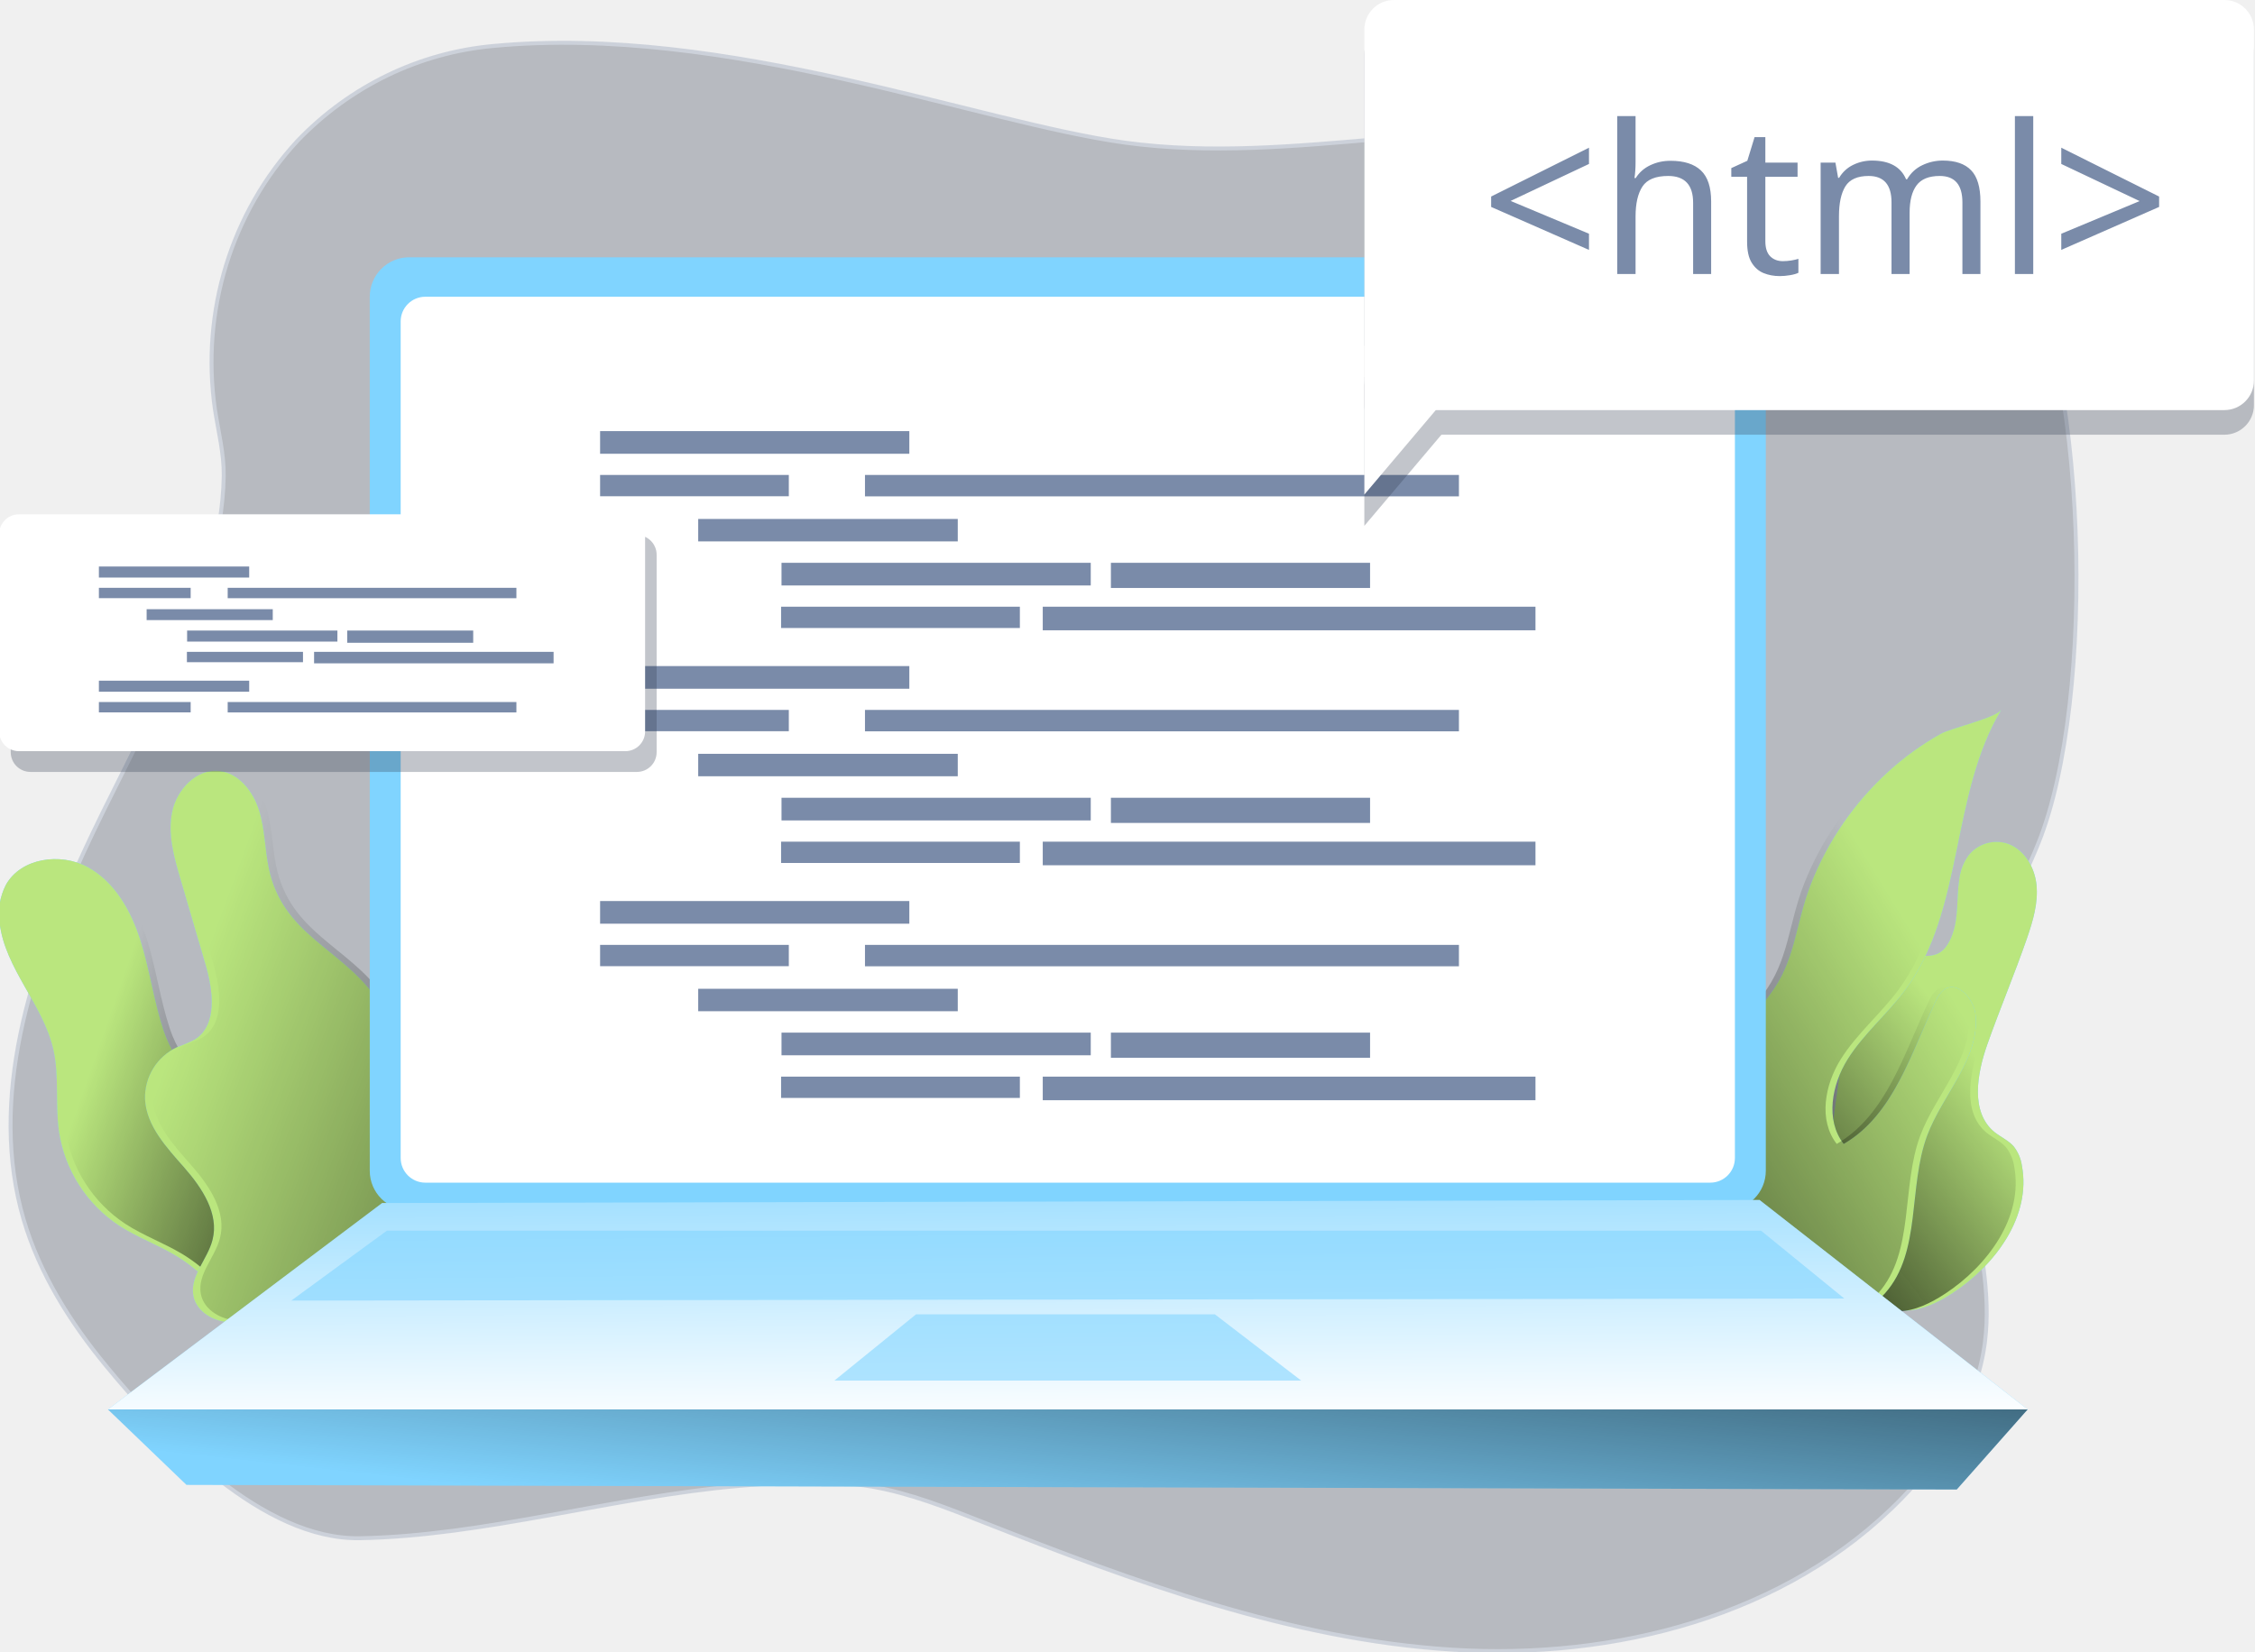
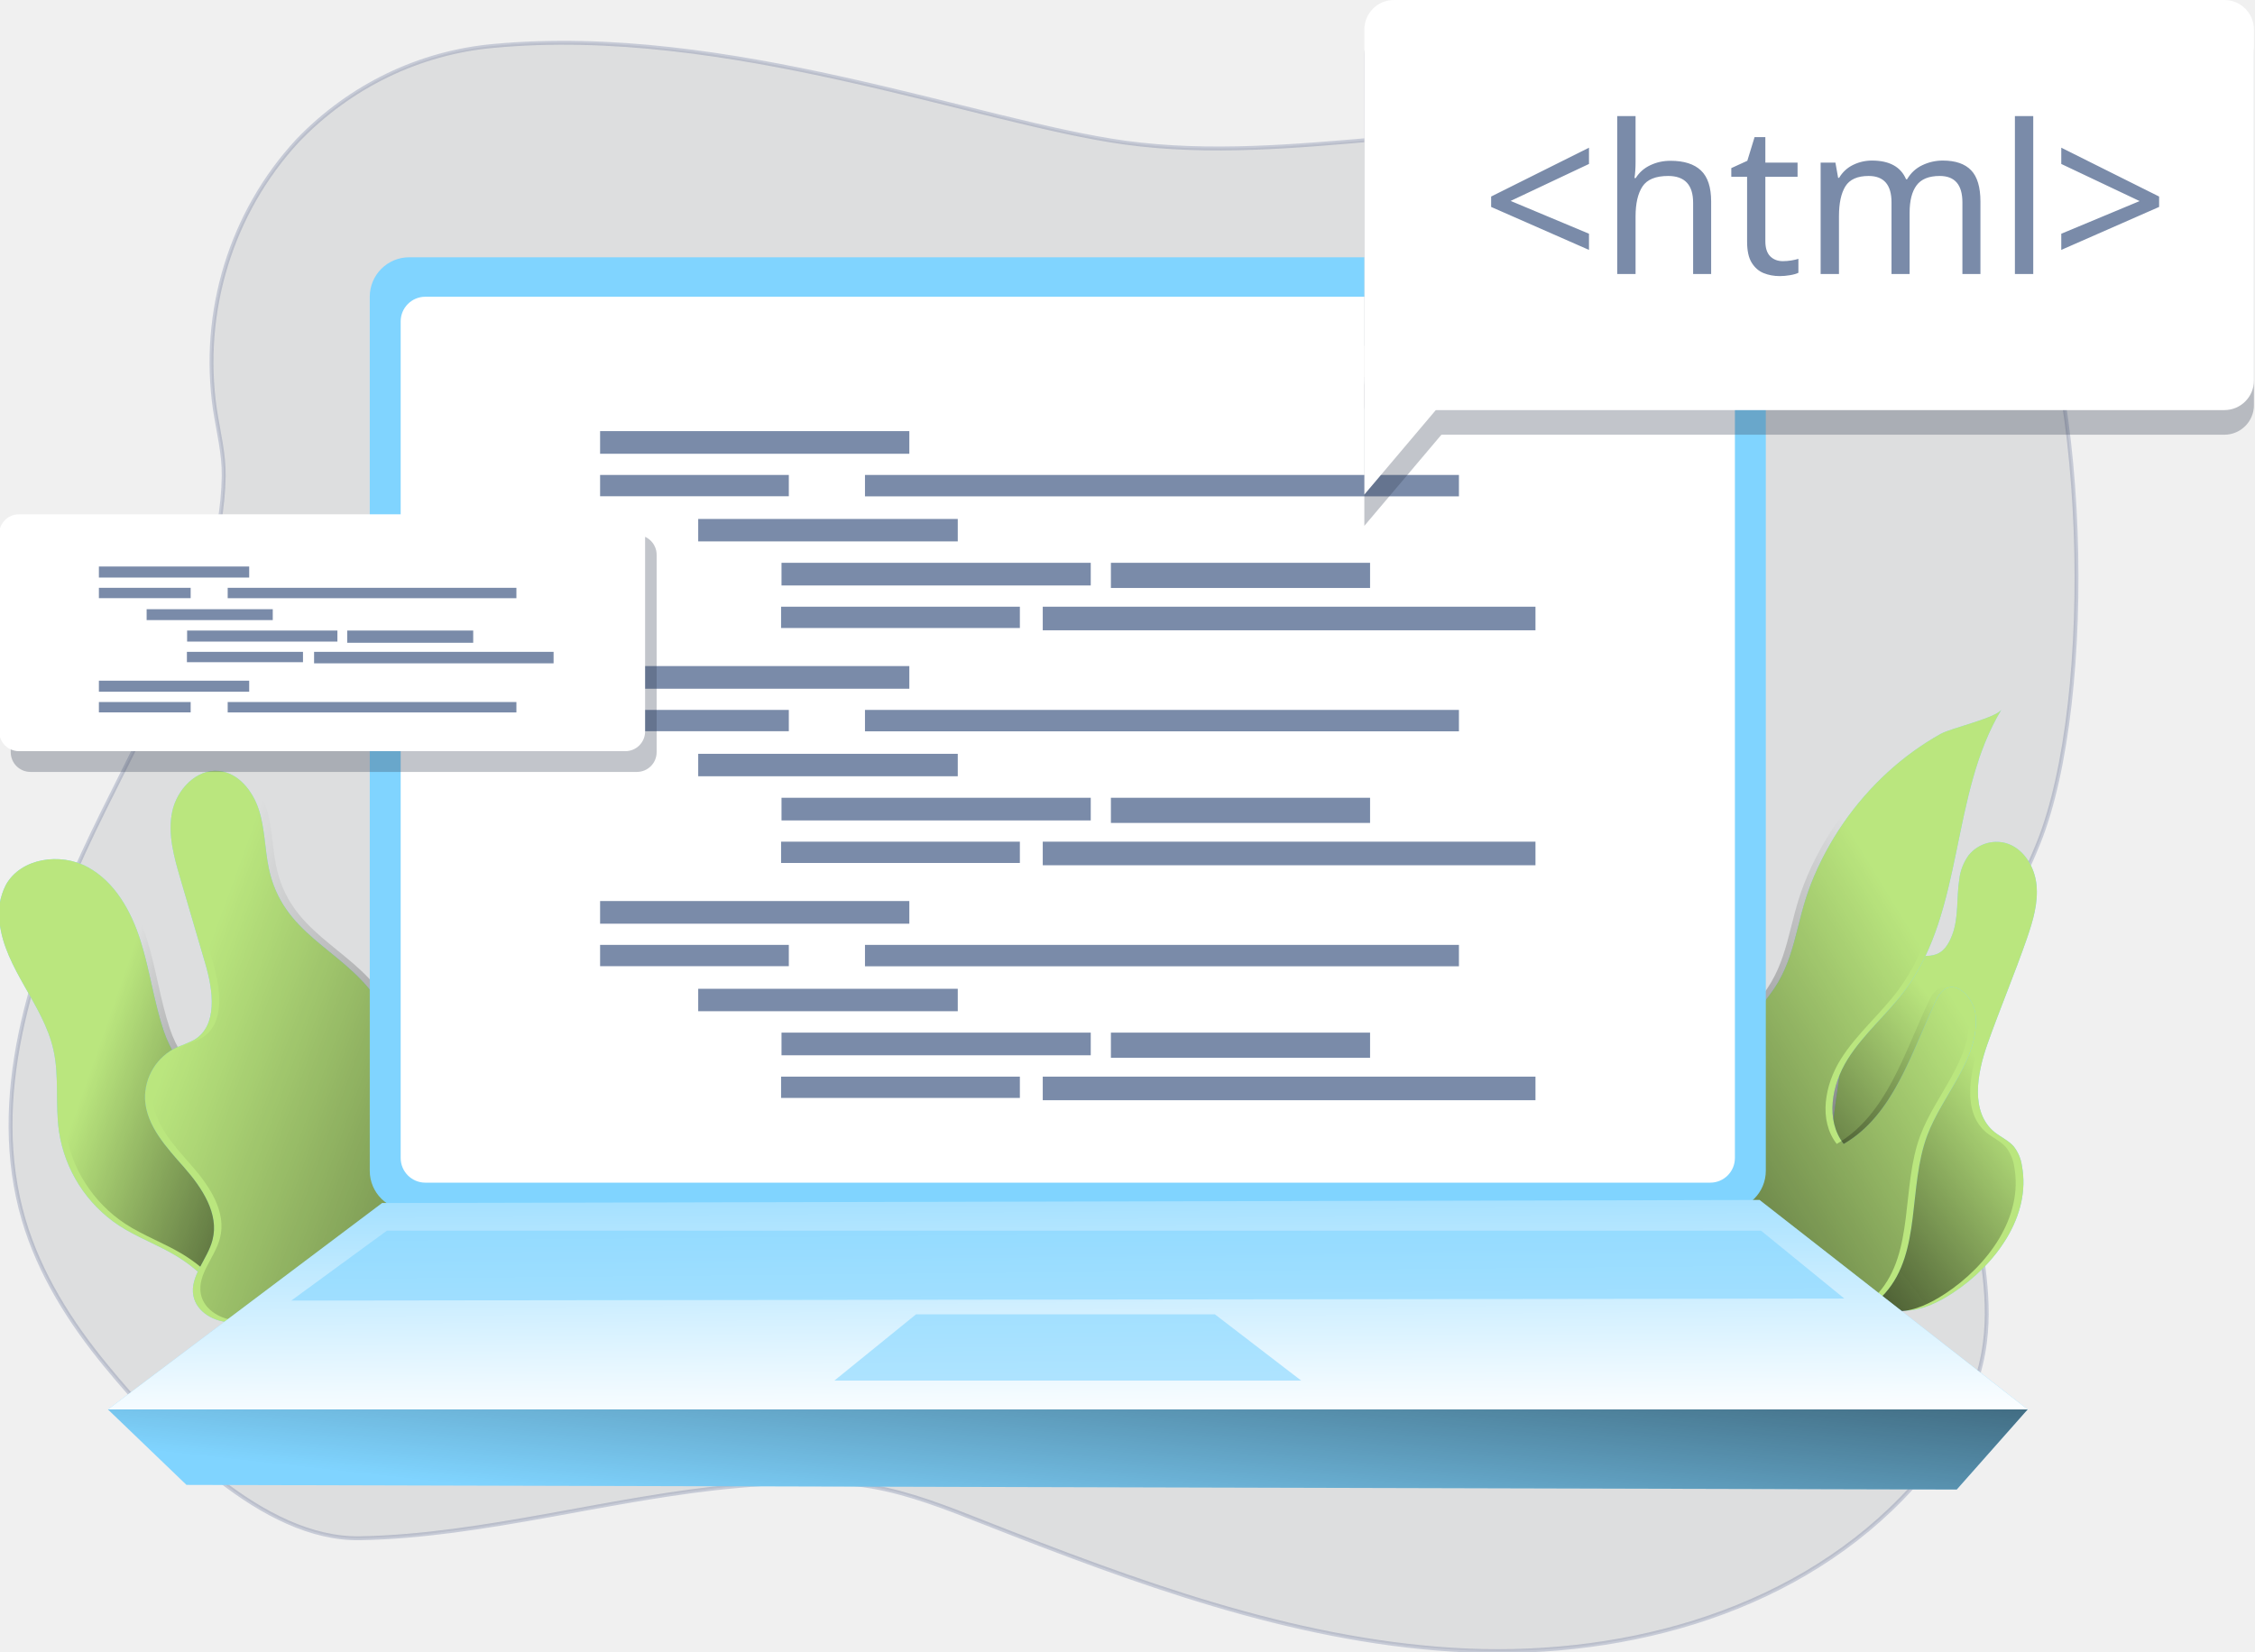
<svg xmlns="http://www.w3.org/2000/svg" xmlns:xlink="http://www.w3.org/1999/xlink" id="Layer_1" data-name="Layer 1" viewBox="0 0 455.945 334.935" width="347.299" height="254.362" class="illustration styles_illustrationTablet__1DWOa" version="1.1">
  <defs id="defs27">
    <linearGradient id="linear-gradient" x1="475.01" y1="246.4" x2="410.51" y2="296.41" gradientUnits="userSpaceOnUse">
      <stop offset="0" stop-color="#010101" stop-opacity="0" id="stop2" />
      <stop offset="0.95" stop-color="#010101" id="stop4" />
    </linearGradient>
    <linearGradient id="linear-gradient-2" x1="469.6" y1="233.13" x2="343.09" y2="310.4" xlink:href="#linear-gradient" gradientTransform="translate(-75.28735,-32.4)" />
    <linearGradient id="linear-gradient-3" x1="92.05" y1="248.63" x2="166.83" y2="274.8" xlink:href="#linear-gradient" gradientTransform="translate(-75.28735,-32.4)" />
    <linearGradient id="linear-gradient-4" x1="109.42" y1="240.94" x2="272.54" y2="300.29" xlink:href="#linear-gradient" gradientTransform="translate(-75.28735,-32.4)" />
    <linearGradient id="linear-gradient-5" x1="266.42" y1="253.11" x2="267.05" y2="321.66" gradientUnits="userSpaceOnUse">
      <stop offset="0" stop-color="#fff" stop-opacity="0" id="stop10" />
      <stop offset="0.95" stop-color="#fff" id="stop12" />
    </linearGradient>
    <linearGradient id="linear-gradient-6" x1="363.43" y1="320.76" x2="367.87" y2="212.33" xlink:href="#linear-gradient" gradientTransform="translate(-75.28735,-32.4)" />
    <linearGradient id="linear-gradient-7" x1="263.86" y1="343.49" x2="275.7" y2="235.68" xlink:href="#linear-gradient" />
    <linearGradient id="linear-gradient-8" x1="324.24" y1="294.23" x2="338.81" y2="294.23" xlink:href="#linear-gradient" gradientTransform="translate(-75.28735,-32.4)" />
    <linearGradient id="linear-gradient-9" x1="352.36" y1="211.36" x2="374.28" y2="211.36" gradientUnits="userSpaceOnUse">
      <stop offset="0" stop-color="#e5c6d6" id="stop18" />
      <stop offset="0.42" stop-color="#ead4d0" id="stop20" />
      <stop offset="1" stop-color="#f0e9cb" id="stop22" />
    </linearGradient>
    <linearGradient id="linear-gradient-10" x1="297.94" y1="276.64" x2="320.51" y2="276.64" xlink:href="#linear-gradient-9" gradientTransform="translate(-75.28735,-32.4)" />
    <linearGradient id="linear-gradient-11" x1="348" y1="278.72" x2="375.69" y2="258.74" xlink:href="#linear-gradient" gradientTransform="translate(-75.28735,-32.4)" />
    <linearGradient id="linear-gradient-2-1" x1="469.6" y1="233.13" x2="343.09" y2="310.4" xlink:href="#linear-gradient" gradientTransform="translate(-75.28736,-32.4)" />
    <linearGradient xlink:href="#linear-gradient" id="linearGradient1130" gradientUnits="userSpaceOnUse" x1="475.01" y1="246.4" x2="410.51" y2="296.41" gradientTransform="translate(-74.98101,-32.0254)" />
    <linearGradient id="linear-gradient-3-1" x1="92.05" y1="248.63" x2="166.83" y2="274.8" xlink:href="#linear-gradient" gradientTransform="translate(-74.00882,-32.74917)" />
    <linearGradient id="linear-gradient-4-6" x1="109.42" y1="240.94" x2="272.54" y2="300.29" xlink:href="#linear-gradient" gradientTransform="translate(-73.77604,-32.77327)" />
    <filter style="color-interpolation-filters:sRGB" id="filter946" x="-2.334183e-05" width="1" y="-4.1972488e-05" height="1">
      <feGaussianBlur stdDeviation="0.002" id="feGaussianBlur948" />
    </filter>
  </defs>
-   <path d="M 20.797,277.034 C 13.581,268.273 7.347,258.41 4.117,247.43 -3.099,222.831 5.516,196.418 16.167,173.138 c 10.219,-22.3 28.148,-51.328 28.518,-76.543 0.071,-4.551 -1.085,-9.02 -1.776,-13.522 A 63.167,65.069 0 0 1 59.659,28.554 63.544,65.458 0 0 1 99.456,9.315 C 146.674,4.886 197.712,24.878 227.527,28.942 c 34.342,4.688 69.479,-6.478 103.687,-0.81 30.444,5.028 59.944,-9.62 75.806,17.62 15.862,27.239 17.513,95.952 5.683,125.289 -4.37,10.842 -10.627,20.923 -13.591,32.259 -3.254,12.47 -2.303,25.709 -0.141,38.43 1.721,10.154 4.205,20.421 2.877,30.64 -1.572,12.146 -8.466,22.98 -16.9,31.62 -23.346,23.919 -58.246,32.713 -91.111,30.656 -32.865,-2.057 -64.369,-13.765 -95.112,-25.854 -7.389,-2.915 -14.817,-5.879 -22.622,-7.231 -8.922,-1.538 -18.079,-0.915 -27.064,-0.121 -25.248,2.194 -51.651,10.17 -76.75,10.599 -19.675,0.34 -39.593,-20.543 -51.494,-35.004 z" fill="#80d4ff" opacity="0.24" style="isolation:isolate;stroke-width:0.798;opacity:0.3;fill:#343e50;fill-opacity:1;stroke:#7a8ba9;stroke-opacity:1" id="path31" />
+   <path d="M 20.797,277.034 C 13.581,268.273 7.347,258.41 4.117,247.43 -3.099,222.831 5.516,196.418 16.167,173.138 c 10.219,-22.3 28.148,-51.328 28.518,-76.543 0.071,-4.551 -1.085,-9.02 -1.776,-13.522 A 63.167,65.069 0 0 1 59.659,28.554 63.544,65.458 0 0 1 99.456,9.315 C 146.674,4.886 197.712,24.878 227.527,28.942 c 34.342,4.688 69.479,-6.478 103.687,-0.81 30.444,5.028 59.944,-9.62 75.806,17.62 15.862,27.239 17.513,95.952 5.683,125.289 -4.37,10.842 -10.627,20.923 -13.591,32.259 -3.254,12.47 -2.303,25.709 -0.141,38.43 1.721,10.154 4.205,20.421 2.877,30.64 -1.572,12.146 -8.466,22.98 -16.9,31.62 -23.346,23.919 -58.246,32.713 -91.111,30.656 -32.865,-2.057 -64.369,-13.765 -95.112,-25.854 -7.389,-2.915 -14.817,-5.879 -22.622,-7.231 -8.922,-1.538 -18.079,-0.915 -27.064,-0.121 -25.248,2.194 -51.651,10.17 -76.75,10.599 -19.675,0.34 -39.593,-20.543 -51.494,-35.004 z" fill="#80d4ff" opacity="0.24" style="isolation:isolate;stroke-width:0.798;opacity:1;fill:#333c4d;fill-opacity:0.1;stroke:#667399;stroke-opacity:0.3" id="path31" />
  <path d="m 395.243,189.6 c 1.32,-3.53 0.83,-7.47 1.41,-11.2 a 10.39,10.39 0 0 1 1.92,-4.93 7.27,7.27 0 0 1 7.49,-2.45 c 3.57,1 5.84,4.71 6.24,8.39 0.4,3.68 -0.69,7.34 -1.89,10.84 -2.51,7.27 -5.51,14.36 -8.07,21.61 -2.11,6 -3.47,13.76 1.45,17.79 1.26,1 2.84,1.69 3.91,2.92 a 8.16,8.16 0 0 1 1.65,3.89 c 1.93,10.21 -5.34,20.13 -14,25.81 -2.88,1.88 -6.09,3.5 -9.52,3.59 -5.42,0.13 -10.35,-3.72 -12.86,-8.53 -2.51,-4.81 -3,-10.4 -2.9,-15.82 a 175.45,175.45 0 0 1 1.9,-20.59 c 0.72,-5.44 1.46,-11 3.5,-16 1.55,-3.86 4.74,-10 9.18,-10.9 4.44,-0.9 8.2,1.98 10.59,-4.42 z" fill="#80d4ff" id="path33" />
  <path d="m 395.243,189.6 c 1.32,-3.53 0.83,-7.47 1.41,-11.2 a 10.39,10.39 0 0 1 1.92,-4.93 7.27,7.27 0 0 1 7.49,-2.45 c 3.57,1 5.84,4.71 6.24,8.39 0.4,3.68 -0.69,7.34 -1.89,10.84 -2.51,7.27 -5.51,14.36 -8.07,21.61 -2.11,6 -3.47,13.76 1.45,17.79 1.26,1 2.84,1.69 3.91,2.92 a 8.16,8.16 0 0 1 1.65,3.89 c 1.93,10.21 -5.34,20.13 -14,25.81 -2.88,1.88 -6.09,3.5 -9.52,3.59 -5.42,0.13 -10.35,-3.72 -12.86,-8.53 -2.51,-4.81 -3,-10.4 -2.9,-15.82 a 175.45,175.45 0 0 1 1.9,-20.59 c 0.72,-5.44 1.46,-11 3.5,-16 1.55,-3.86 4.74,-10 9.18,-10.9 4.44,-0.9 8.2,1.98 10.59,-4.42 z" fill="#bae67e" id="path33-7" style="stroke-width:1" />
  <path d="m 405.203,143.94 c -10.4,17.26 -7.49,40.57 -19.45,56.8 -3.63,4.93 -8.46,8.92 -11.72,14.11 -3.26,5.19 -4.58,12.37 -0.82,17.2 10.12,-5.87 13.65,-18.42 18.69,-29 a 5.68,5.68 0 0 1 1.64,-2.29 c 2.73,-1.93 6.12,1.85 6.42,5.18 0.81,8.87 -6.71,16.09 -9.82,24.43 -3.9,10.46 -1.11,23.58 -8.51,31.94 -1.5,1.69 -3.52,3.13 -5.79,3.14 a 9.37,9.37 0 0 1 -4.64,-1.55 40.21,40.21 0 0 1 -19.73,-30.41 c -1.07,-10.66 0.18,-23.16 6.71,-31.65 5.33,-6.93 5.16,-14.28 8.42,-22.6 a 61.08,61.08 0 0 1 15.59,-22.64 57.21,57.21 0 0 1 10.73,-7.75 c 2.18,-1.19 11.31,-3.25 12.28,-4.91 z" fill="#80d4ff" id="path37" />
  <path d="m 393.679,189.765 c 1.32,-3.54 0.83,-7.47 1.41,-11.2 a 10.42,10.42 0 0 1 1.92,-4.94 7.27,7.27 0 0 1 7.49,-2.44 c 3.57,1 5.84,4.71 6.24,8.38 0.4,3.67 -0.69,7.34 -1.89,10.84 -2.51,7.27 -5.51,14.36 -8.07,21.62 -2.11,6 -3.47,13.75 1.45,17.78 1.26,1 2.84,1.7 3.91,2.93 a 8.13,8.13 0 0 1 1.65,3.88 c 1.93,10.22 -5.34,20.13 -14,25.82 -2.88,1.88 -6.09,3.5 -9.52,3.58 -5.42,0.14 -10.35,-3.72 -12.86,-8.52 -2.51,-4.8 -3,-10.41 -2.9,-15.83 a 175.85,175.85 0 0 1 1.9,-20.59 c 0.72,-5.44 1.46,-10.94 3.5,-16 1.55,-3.85 4.74,-9.94 9.19,-10.89 4.45,-0.95 8.19,1.96 10.58,-4.42 z" fill="url(#linear-gradient)" id="path35" style="fill:url(#linearGradient1130);stroke-width:1" />
  <path d="m 32.513,209.12 c -2,-6 -2.8,-12.27 -4.69,-18.27 -1.89,-6 -5.2,-11.95 -10.72,-14.95 -5.52,-3 -13.57,-1.88 -16.61,3.63 a 12.82,12.82 0 0 0 -1.25,7.7 c 1.1,9.29 8.84,16.56 10.9,25.69 1.23,5.42 0.34,11.11 1.14,16.62 a 27.83,27.83 0 0 0 12.15,19.06 c 3.7,2.42 7.94,3.92 11.72,6.22 a 32,32 0 0 1 11.7,12.57 29,29 0 0 0 9.5,-22.61 c -0.85,-18.39 -18.64,-20.34 -23.84,-35.66 z" fill="#80d4ff" id="path41" />
  <path d="m 32.513,209.12 c -2,-6 -2.8,-12.27 -4.69,-18.27 -1.89,-6 -5.2,-11.95 -10.72,-14.95 -5.52,-3 -13.57,-1.88 -16.61,3.63 a 12.82,12.82 0 0 0 -1.25,7.7 c 1.1,9.29 8.84,16.56 10.9,25.69 1.23,5.42 0.34,11.11 1.14,16.62 a 27.83,27.83 0 0 0 12.15,19.06 c 3.7,2.42 7.94,3.92 11.72,6.22 a 32,32 0 0 1 11.7,12.57 29,29 0 0 0 9.5,-22.61 c -0.85,-18.39 -18.64,-20.34 -23.84,-35.66 z" fill="#bae67e" id="path41-4" style="stroke-width:1" />
  <path d="m 53.823,176.11 c -0.81,-3.91 -0.78,-8 -2,-11.81 -1.22,-3.81 -4.12,-7.51 -8.1,-7.91 -4.58,-0.46 -8.56,3.79 -9.49,8.3 -0.93,4.51 0.37,9.15 1.67,13.57 l 5.07,17.3 c 1.58,5.37 2.54,12.47 -2.25,15.37 a 30.9,30.9 0 0 1 -3.5,1.49 11.24,11.24 0 0 0 -6.5,10.54 c 0.26,5.46 4.39,9.81 8,13.93 3.61,4.12 7.07,9.36 5.69,14.65 -1,3.92 -4.63,7.32 -3.88,11.3 0.61,3.3 4.21,5.35 7.57,5.38 3.36,0.03 6.52,-1.46 9.55,-2.92 l 14.47,-7 c 4.65,-2.25 9.54,-4.7 12.32,-9.06 a 22.44,22.44 0 0 0 2.92,-9.88 55.2,55.2 0 0 0 -10,-37.23 c -7.08,-9.85 -18.75,-12.59 -21.54,-26.02 z" fill="#80d4ff" id="path45" />
  <path d="m 405.203,143.94 c -10.4,17.26 -7.49,40.57 -19.45,56.8 -3.63,4.93 -8.46,8.92 -11.72,14.11 -3.26,5.19 -4.58,12.37 -0.82,17.2 10.12,-5.87 13.65,-18.42 18.69,-29 a 5.68,5.68 0 0 1 1.64,-2.29 c 2.73,-1.93 6.12,1.85 6.42,5.18 0.81,8.87 -6.71,16.09 -9.82,24.43 -3.9,10.46 -1.11,23.58 -8.51,31.94 -1.5,1.69 -3.52,3.13 -5.79,3.14 a 9.37,9.37 0 0 1 -4.64,-1.55 40.21,40.21 0 0 1 -19.73,-30.41 c -1.07,-10.66 0.18,-23.16 6.71,-31.65 5.33,-6.93 5.16,-14.28 8.42,-22.6 a 61.08,61.08 0 0 1 15.59,-22.64 57.21,57.21 0 0 1 10.73,-7.75 c 2.18,-1.19 11.31,-3.25 12.28,-4.91 z" fill="#bae67e" id="path37-6" style="stroke-width:1" />
  <path d="m 403.803,143.94 c -10.4,17.26 -7.5,40.57 -19.45,56.8 -3.63,4.93 -8.46,8.92 -11.72,14.11 -3.26,5.19 -4.58,12.37 -0.83,17.2 10.13,-5.87 13.65,-18.42 18.7,-29 a 5.58,5.58 0 0 1 1.64,-2.29 c 2.73,-1.93 6.12,1.85 6.42,5.18 0.81,8.87 -6.71,16.09 -9.82,24.43 -3.9,10.46 -1.11,23.58 -8.51,31.94 -1.5,1.69 -3.53,3.13 -5.79,3.14 a 9.44,9.44 0 0 1 -4.65,-1.55 40.26,40.26 0 0 1 -19.73,-30.41 c -1.06,-10.66 0.19,-23.16 6.71,-31.65 5.34,-6.93 5.17,-14.28 8.43,-22.6 a 61.08,61.08 0 0 1 15.59,-22.64 57.21,57.21 0 0 1 10.73,-7.75 c 2.19,-1.19 11.31,-3.25 12.28,-4.91 z" fill="url(#linear-gradient-2)" id="path39" style="fill:url(#linear-gradient-2-1);stroke-width:1" />
  <path d="m 33.791,208.771 c -2,-6 -2.8,-12.27 -4.69,-18.27 -1.89,-6 -5.2,-11.95 -10.72,-14.95 -5.52,-3 -13.57,-1.88 -16.61,3.63 a 12.82,12.82 0 0 0 -1.25,7.7 c 1.1,9.29 8.84,16.56 10.9,25.69 1.23,5.42 0.34,11.11 1.14,16.62 a 27.83,27.83 0 0 0 12.15,19.06 c 3.7,2.42 7.94,3.92 11.72,6.22 a 32,32 0 0 1 11.7,12.57 29,29 0 0 0 9.5,-22.61 c -0.85,-18.39 -18.64,-20.34 -23.84,-35.66 z" fill="url(#linear-gradient-3)" id="path43" style="fill:url(#linear-gradient-3-1);stroke-width:1" />
  <path d="m 53.823,176.11 c -0.81,-3.91 -0.78,-8 -2,-11.81 -1.22,-3.81 -4.12,-7.51 -8.1,-7.91 -4.58,-0.46 -8.56,3.79 -9.49,8.3 -0.93,4.51 0.37,9.15 1.67,13.57 l 5.07,17.3 c 1.58,5.37 2.54,12.47 -2.25,15.37 a 30.9,30.9 0 0 1 -3.5,1.49 11.24,11.24 0 0 0 -6.5,10.54 c 0.26,5.46 4.39,9.81 8,13.93 3.61,4.12 7.07,9.36 5.69,14.65 -1,3.92 -4.63,7.32 -3.88,11.3 0.61,3.3 4.21,5.35 7.57,5.38 3.36,0.03 6.52,-1.46 9.55,-2.92 l 14.47,-7 c 4.65,-2.25 9.54,-4.7 12.32,-9.06 a 22.44,22.44 0 0 0 2.92,-9.88 55.2,55.2 0 0 0 -10,-37.23 c -7.08,-9.85 -18.75,-12.59 -21.54,-26.02 z" fill="#bae67e" id="path45-6" style="stroke-width:1" />
  <path d="m 55.334,175.737 c -0.81,-3.91 -0.78,-8 -2,-11.81 -1.22,-3.81 -4.12,-7.51 -8.1,-7.91 -4.58,-0.46 -8.56,3.79 -9.49,8.3 -0.93,4.51 0.37,9.15 1.67,13.57 l 5.07,17.3 c 1.58,5.37 2.54,12.47 -2.25,15.37 a 30.9,30.9 0 0 1 -3.5,1.49 11.24,11.24 0 0 0 -6.5,10.54 c 0.26,5.46 4.39,9.81 8,13.93 3.61,4.12 7.07,9.36 5.69,14.65 -1,3.92 -4.63,7.32 -3.88,11.3 0.61,3.3 4.21,5.35 7.57,5.38 3.36,0.03 6.52,-1.46 9.55,-2.92 l 14.47,-7 c 4.65,-2.25 9.54,-4.7 12.32,-9.06 a 22.44,22.44 0 0 0 2.92,-9.88 55.2,55.2 0 0 0 -10,-37.23 c -7.08,-9.85 -18.75,-12.59 -21.54,-26.02 z" fill="url(#linear-gradient-4)" id="path47" style="fill:url(#linear-gradient-4-6);stroke-width:1" />
  <path x="74.304" y="52.19" width="283.118" height="193.31" rx="0" fill="#80d4ff" id="rect49" ry="0" d="M 82.304,52.19 H 349.421 a 8,8 45 0 1 8,8 l 0,177.31 a 8,8 135 0 1 -8,8 H 82.304 a 8,8 45 0 1 -8,-8 l 0,-177.31 a 8,8 135 0 1 8,-8 z" style="stroke-width:0.973" />
  <path x="80.573" y="60.195" width="270.58" height="179.713" rx="0" fill="#ffffff" id="rect51" style="stroke-width:0.972" ry="0" d="M 85.573,60.195 H 346.152 a 5,5 45 0 1 5,5 V 234.909 a 5,5 135 0 1 -5,5 H 85.573 a 5,5 45 0 1 -5,-5 V 65.195 a 5,5 135 0 1 5,-5 z" />
  <g opacity="0.52" id="g101" transform="matrix(1.104864,0,0,1.104864,-62.34755,-54.44475)" style="opacity:1;fill:#7a8ba9;fill-opacity:1">
    <rect x="165.96" y="128.43" width="56.76" height="4.16" fill="#80d4ff" id="rect53" style="fill:#7a8ba9;fill-opacity:1" />
    <rect x="165.96" y="136.48" width="34.64" height="3.91" fill="#80d4ff" id="rect55" style="fill:#7a8ba9;fill-opacity:1" />
    <rect x="214.58" y="136.48" width="109.02" height="3.93" fill="#80d4ff" id="rect57" style="fill:#7a8ba9;fill-opacity:1" />
    <rect x="183.97" y="144.56" width="47.64" height="4.12" fill="#80d4ff" id="rect59" style="fill:#7a8ba9;fill-opacity:1" />
    <rect x="199.26" y="152.61" width="56.76" height="4.16" fill="#80d4ff" id="rect61" style="fill:#7a8ba9;fill-opacity:1" />
    <rect x="259.72" y="152.61" width="47.57" height="4.62" fill="#80d4ff" id="rect63" style="fill:#7a8ba9;fill-opacity:1" />
    <rect x="199.18" y="160.67" width="43.83" height="3.91" fill="#80d4ff" id="rect65" style="fill:#7a8ba9;fill-opacity:1" />
    <rect x="247.21" y="160.67" width="90.44" height="4.33" fill="#80d4ff" id="rect67" style="fill:#7a8ba9;fill-opacity:1" />
    <rect x="165.96" y="171.57" width="56.76" height="4.16" fill="#80d4ff" id="rect69" style="fill:#7a8ba9;fill-opacity:1" />
    <rect x="165.96" y="179.62" width="34.64" height="3.91" fill="#80d4ff" id="rect71" style="fill:#7a8ba9;fill-opacity:1" />
    <rect x="214.58" y="179.62" width="109.02" height="3.93" fill="#80d4ff" id="rect73" style="fill:#7a8ba9;fill-opacity:1" />
    <rect x="183.97" y="187.68" width="47.64" height="4.12" fill="#80d4ff" id="rect75" style="fill:#7a8ba9;fill-opacity:1" />
    <rect x="199.26" y="195.75" width="56.76" height="4.16" fill="#80d4ff" id="rect77" style="fill:#7a8ba9;fill-opacity:1" />
    <rect x="259.72" y="195.75" width="47.57" height="4.62" fill="#80d4ff" id="rect79" style="fill:#7a8ba9;fill-opacity:1" />
    <rect x="199.18" y="203.81" width="43.83" height="3.91" fill="#80d4ff" id="rect81" style="fill:#7a8ba9;fill-opacity:1" />
    <rect x="247.21" y="203.81" width="90.44" height="4.33" fill="#80d4ff" id="rect83" style="fill:#7a8ba9;fill-opacity:1" />
    <rect x="165.96" y="214.71" width="56.76" height="4.16" fill="#80d4ff" id="rect85" style="fill:#7a8ba9;fill-opacity:1" />
    <rect x="165.96" y="222.76" width="34.64" height="3.91" fill="#80d4ff" id="rect87" style="fill:#7a8ba9;fill-opacity:1" />
    <rect x="214.58" y="222.76" width="109.02" height="3.93" fill="#80d4ff" id="rect89" style="fill:#7a8ba9;fill-opacity:1" />
    <rect x="183.97" y="230.82" width="47.64" height="4.12" fill="#80d4ff" id="rect91" style="fill:#7a8ba9;fill-opacity:1" />
    <rect x="199.26" y="238.87" width="56.76" height="4.16" fill="#80d4ff" id="rect93" style="fill:#7a8ba9;fill-opacity:1" />
    <rect x="259.72" y="238.87" width="47.57" height="4.62" fill="#80d4ff" id="rect95" style="fill:#7a8ba9;fill-opacity:1" />
    <rect x="199.18" y="246.95" width="43.83" height="3.91" fill="#80d4ff" id="rect97" style="fill:#7a8ba9;fill-opacity:1" />
    <rect x="247.21" y="246.95" width="90.44" height="4.33" fill="#80d4ff" id="rect99" style="fill:#7a8ba9;fill-opacity:1" />
  </g>
  <path x="-132.483" y="-156.59" width="130.99" height="48.05" rx="0" transform="scale(-1)" fill="#80d4ff" opacity="0.24" style="isolation:isolate;fill:#343e50;fill-opacity:1;opacity:0.3" id="rect103" ry="0" d="M -128.483,-156.59 H -5.493 a 4,4 45 0 1 4,4 v 40.05 a 4,4 135 0 1 -4,4 h -122.99 a 4,4 45 0 1 -4,-4 v -40.05 a 4,4 135 0 1 4,-4 z" />
  <polygon points="127.94,273.16 72.33,315.03 461.65,315.03 407.28,272.54 " fill="#80d4ff" id="polygon105" transform="translate(-51.12735,-29.12)" />
  <path id="polygon107" style="fill:url(#linear-gradient-5)" transform="translate(-51.12735,-29.12)" d="M 127.94,273.16 72.33,315.03 H 461.65 L 407.28,272.54 Z" />
  <polygon points="88.26,330.34 72.33,315.03 461.65,315.03 447.27,331.28 " fill="#80d4ff" id="polygon111" transform="translate(-51.12735,-29.12)" />
  <polygon points="88.26,330.34 72.33,315.03 461.65,315.03 447.27,331.28 " fill="url(#linear-gradient-7)" id="polygon113" style="fill:url(#linear-gradient-7)" transform="translate(-51.12735,-29.12)" />
  <path id="polygon115" style="opacity:0.58;isolation:isolate;fill:#80d4ff" d="m 185.083,266.624 60.62,-10e-4 17.5,13.439 -94.68,10e-4 z" />
  <polygon points="422.9,292.53 406.03,278.78 127.32,278.78 107.95,292.95 " fill="#80d4ff" opacity="0.58" style="isolation:isolate" id="polygon117" transform="translate(-49.56235,-29.12)" />
  <g opacity="0.24" style="isolation:isolate;opacity:0.3;fill:#343e50;fill-opacity:1;filter:url(#filter946)" id="g129" transform="translate(-51.12735,-29.12)">
    <path x="327.13" y="34.116" width="180.41" height="83.19" rx="0" fill="#80d4ff" id="rect125" style="fill:#343e50;fill-opacity:1" ry="0" d="m 333.13,34.116 h 168.41 a 6,6 45 0 1 6,6 v 71.19 a 6,6 135 0 1 -6,6 l -168.41,0 a 6,6 45 0 1 -6,-6 v -71.19 a 6,6 135 0 1 6,-6 z" />
    <polygon points="352.68,106.86 327.13,137.08 327.13,106.86 " fill="#80d4ff" id="polygon127" style="fill:#343e50;fill-opacity:1" transform="translate(0,-1.286103)" />
  </g>
  <path x="276.003" y="7.1054274e-15" width="180.41" height="83.19" rx="0" fill="#ffffff" id="rect131" ry="0" d="m 282.003,0 h 168.41 a 6,6 45 0 1 6,6 v 71.19 a 6,6 135 0 1 -6,6 h -168.41 a 6,6 45 0 1 -6,-6 V 6 a 6,6 135 0 1 6,-6 z" />
  <polygon points="327.13,99.23 352.68,99.23 327.13,129.45 " fill="#ffffff" id="polygon133" transform="translate(-51.12735,-29.12)" />
  <path x="-130.143" y="-152.38" width="130.99" height="48.05" rx="0" transform="scale(-1)" fill="#ffffff" id="rect135" d="m -126.143,-152.38 122.99,0 a 4,4 45 0 1 4,4 v 40.05 a 4,4 135 0 1 -4,4 l -122.99,0 a 4,4 45 0 1 -4,-4 v -40.05 a 4,4 135 0 1 4,-4 z" ry="0" />
  <g opacity="0.52" id="g159" transform="translate(-51.12735,-29.12)" style="fill:#7a8ba9;fill-opacity:1;opacity:1">
    <rect x="70.5" y="144.04" width="30.48" height="2.24" fill="#80d4ff" id="rect137" style="fill:#7a8ba9;fill-opacity:1" />
    <rect x="70.5" y="148.36" width="18.61" height="2.1" fill="#80d4ff" id="rect139" style="fill:#7a8ba9;fill-opacity:1" />
    <rect x="96.62" y="148.36" width="58.55" height="2.11" fill="#80d4ff" id="rect141" style="fill:#7a8ba9;fill-opacity:1" />
    <rect x="80.18" y="152.7" width="25.58" height="2.21" fill="#80d4ff" id="rect143" style="fill:#7a8ba9;fill-opacity:1" />
    <rect x="88.39" y="157.03" width="30.48" height="2.24" fill="#80d4ff" id="rect145" style="fill:#7a8ba9;fill-opacity:1" />
    <rect x="120.86" y="157.03" width="25.55" height="2.48" fill="#80d4ff" id="rect147" style="fill:#7a8ba9;fill-opacity:1" />
    <rect x="88.35" y="161.35" width="23.54" height="2.1" fill="#80d4ff" id="rect149" style="fill:#7a8ba9;fill-opacity:1" />
    <rect x="114.14" y="161.35" width="48.57" height="2.33" fill="#80d4ff" id="rect151" style="fill:#7a8ba9;fill-opacity:1" />
    <rect x="70.5" y="167.2" width="30.48" height="2.24" fill="#80d4ff" id="rect153" style="fill:#7a8ba9;fill-opacity:1" />
    <rect x="70.5" y="171.53" width="18.61" height="2.1" fill="#80d4ff" id="rect155" style="fill:#7a8ba9;fill-opacity:1" />
    <rect x="96.62" y="171.53" width="58.55" height="2.11" fill="#80d4ff" id="rect157" style="fill:#7a8ba9;fill-opacity:1" />
  </g>
  <text xml:space="preserve" style="font-style:normal;font-variant:normal;font-weight:normal;font-stretch:normal;font-size:42.136px;line-height:1.25;font-family:Kanit;-inkscape-font-specification:'Kanit, Normal';font-variant-ligatures:normal;font-variant-caps:normal;font-variant-numeric:normal;font-variant-east-asian:normal;fill:#7a8ba9;fill-opacity:1;stroke:none;stroke-width:1.317;opacity:1;" x="299.611" y="55.584" id="text1103">
    <tspan id="tspan1101" x="299.611" y="55.584" style="font-style:normal;font-variant:normal;font-weight:normal;font-stretch:normal;font-size:42.136px;font-family:Kanit;-inkscape-font-specification:'Kanit, Normal';font-variant-ligatures:normal;font-variant-caps:normal;font-variant-numeric:normal;font-variant-east-asian:normal;stroke-width:1.317;fill:#7a8ba9;fill-opacity:1;">&lt;html&gt;</tspan>
  </text>
</svg>
